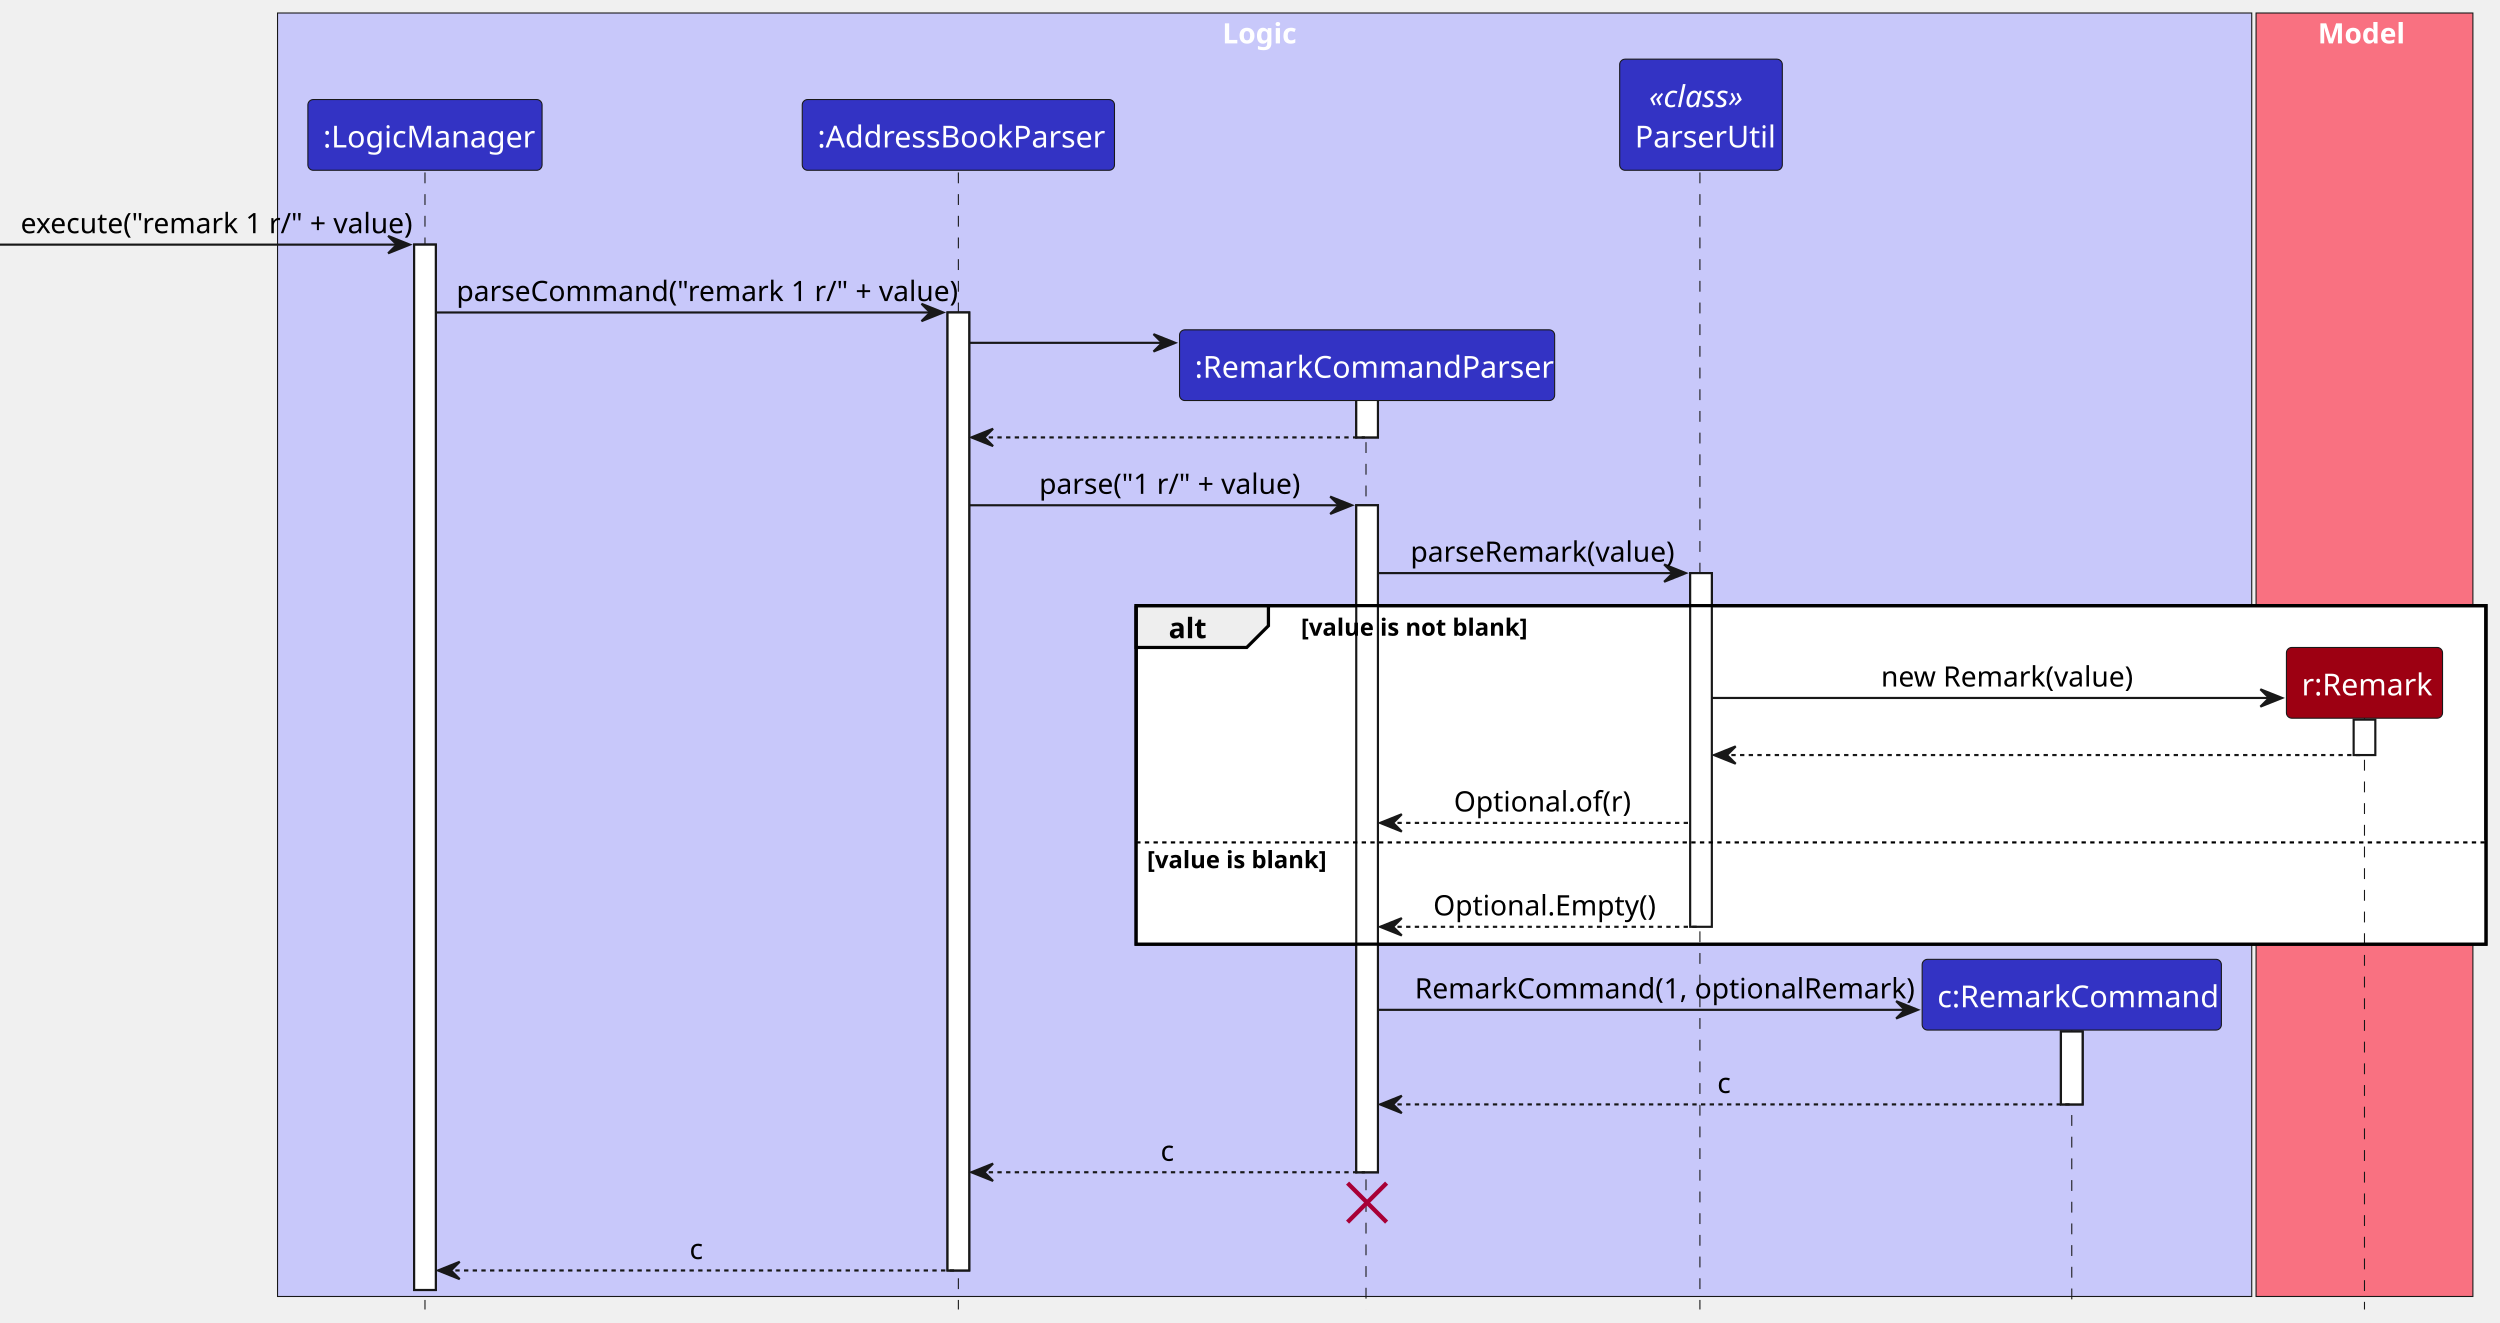
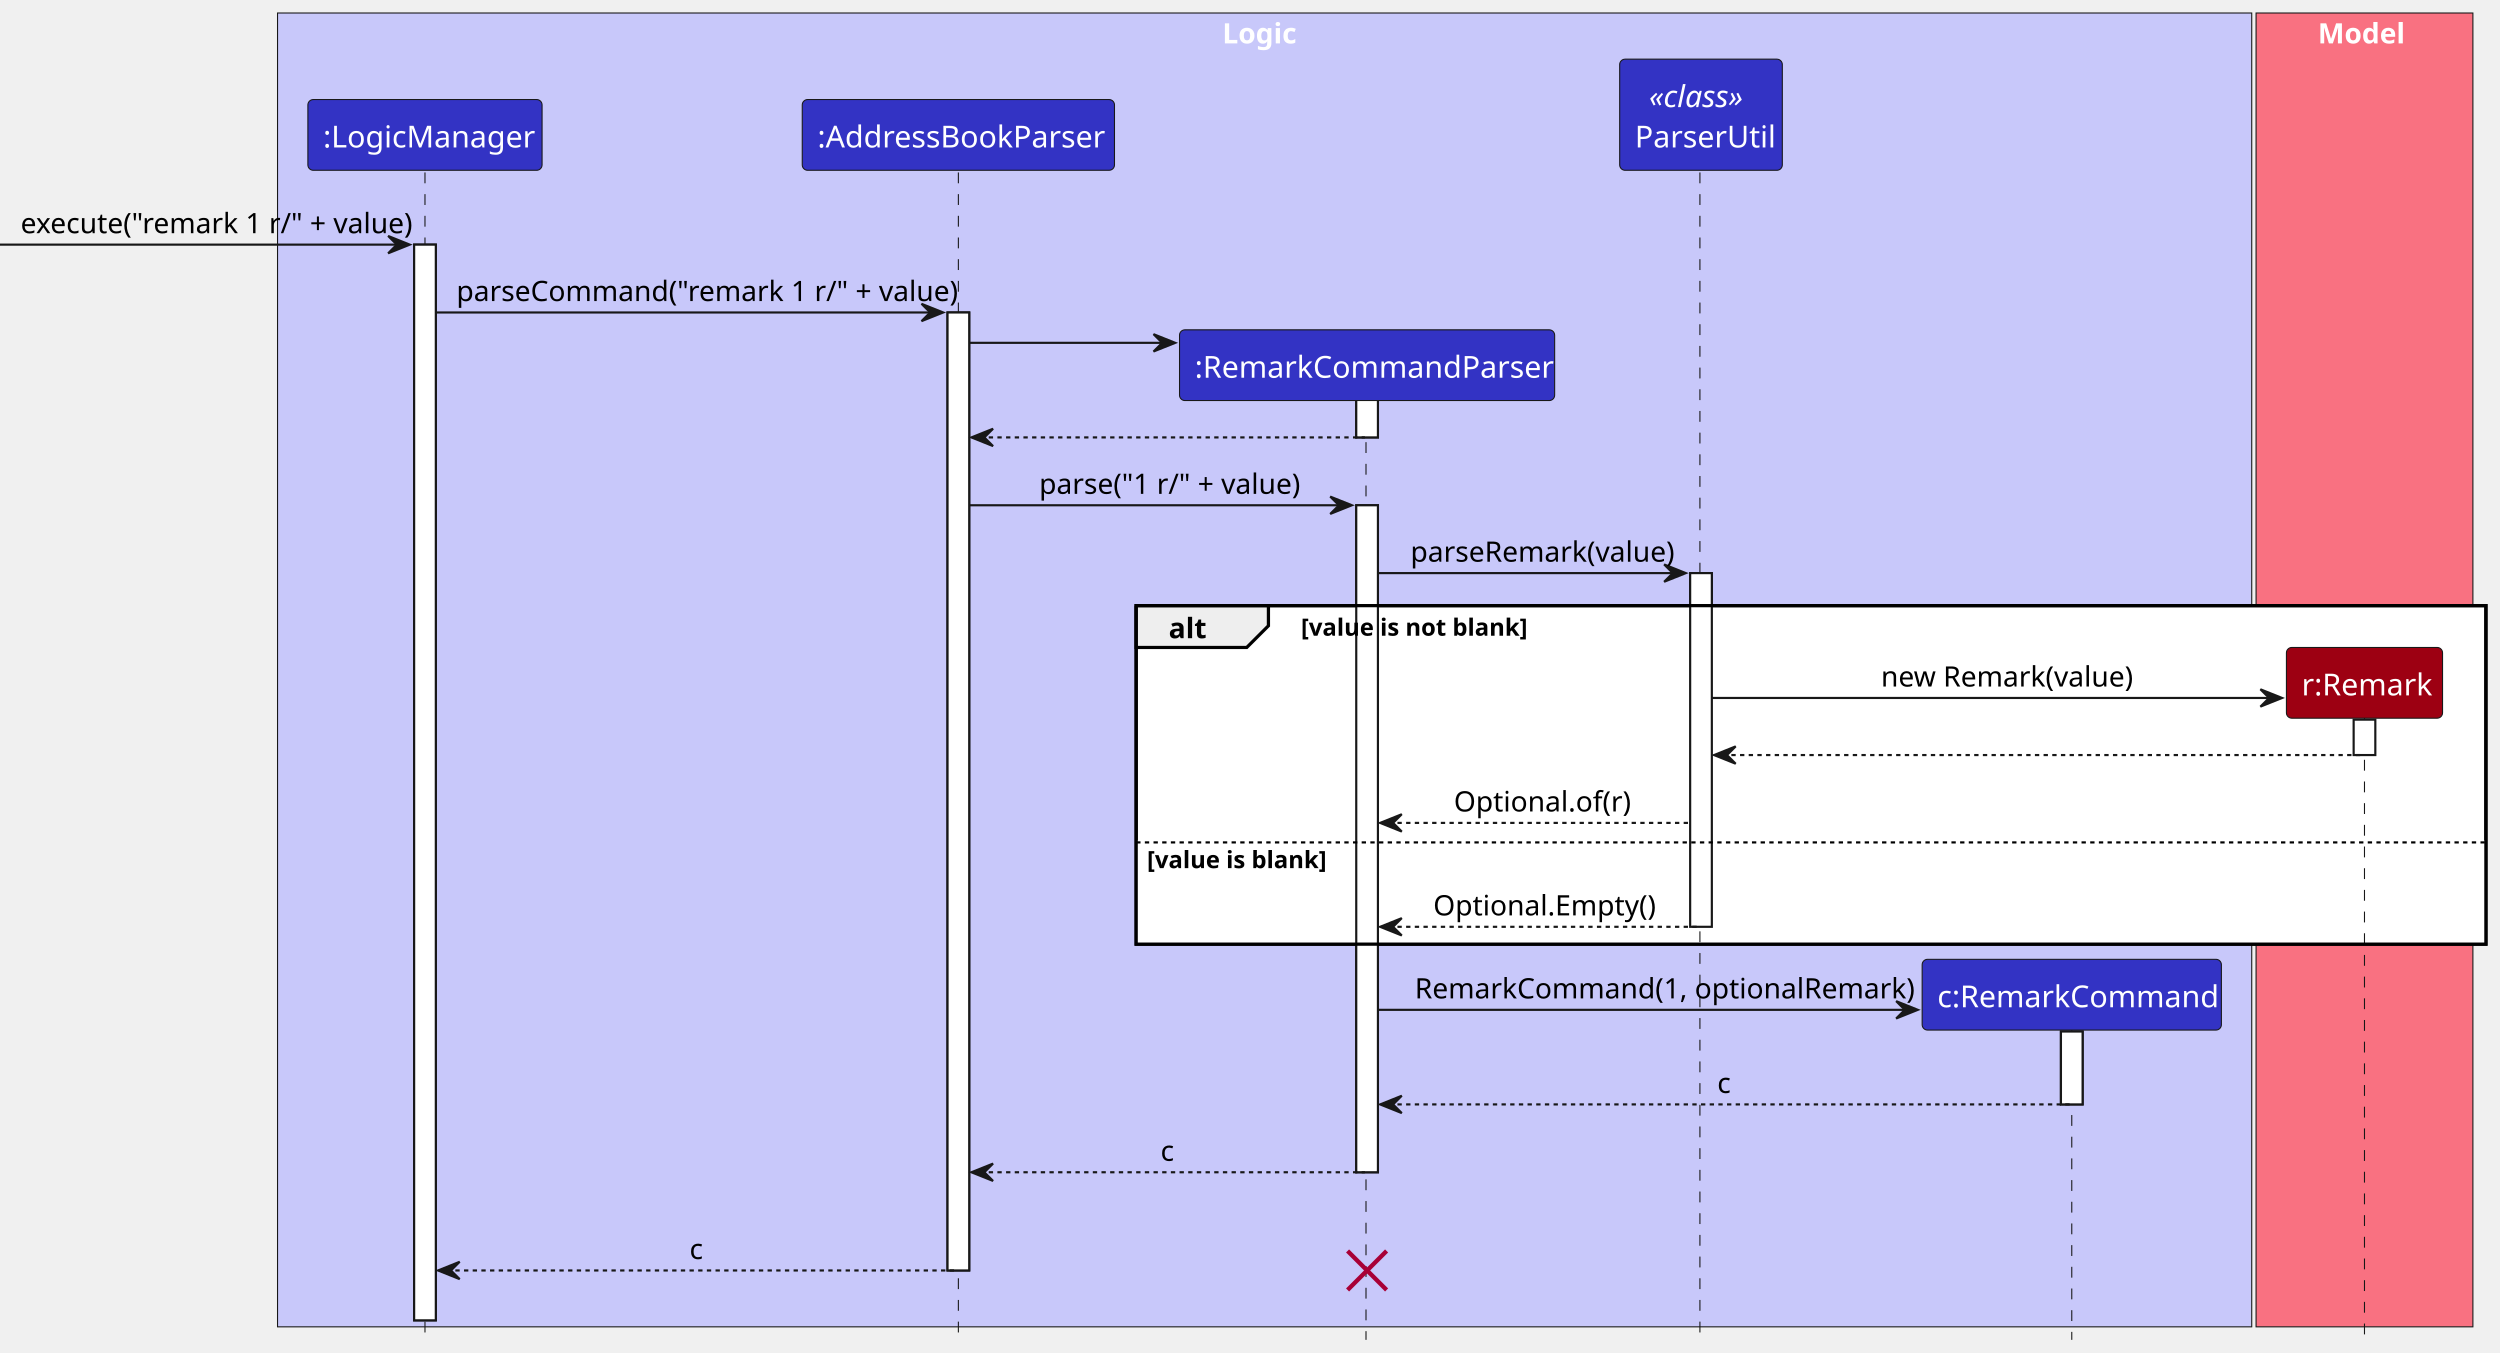
- <svg xmlns="http://www.w3.org/2000/svg" contentStyleType="text/css" height="610px" preserveAspectRatio="none" style="width:1153px;height:610px;background:#FFFFFF;" version="1.1" viewBox="0 0 1153 610" width="1153px" zoomAndPan="magnify">
+ <svg xmlns="http://www.w3.org/2000/svg" contentStyleType="text/css" height="624px" preserveAspectRatio="none" style="width:1153px;height:624px;background:#FFFFFF;" version="1.1" viewBox="0 0 1153 624" width="1153px" zoomAndPan="magnify">
  <defs />
  <g>
-     <rect fill="#C8C8FA" height="591.938" style="stroke:#181818;stroke-width:0.5;" width="910.5" x="128" y="6" />
+     <rect fill="#C8C8FA" height="605.938" style="stroke:#181818;stroke-width:0.5;" width="910.5" x="128" y="6" />
    <text fill="#FFFFFF" font-family="sans-serif" font-size="13" font-weight="bold" lengthAdjust="spacing" textLength="35" x="563.75" y="20.028">Logic</text>
-     <rect fill="#F97181" height="591.938" style="stroke:#181818;stroke-width:0.5;" width="100" x="1040.5" y="6" />
+     <rect fill="#F97181" height="605.938" style="stroke:#181818;stroke-width:0.5;" width="100" x="1040.5" y="6" />
    <text fill="#FFFFFF" font-family="sans-serif" font-size="13" font-weight="bold" lengthAdjust="spacing" textLength="39" x="1069" y="20.028">Model</text>
-     <rect fill="#FFFFFF" height="482.113" style="stroke:#181818;stroke-width:1.0;" width="10" x="191" y="112.824" />
+     <rect fill="#FFFFFF" height="496.113" style="stroke:#181818;stroke-width:1.0;" width="10" x="191" y="112.824" />
    <rect fill="#FFFFFF" height="441.822" style="stroke:#181818;stroke-width:1.0;" width="10" x="437" y="144.115" />
    <rect fill="#FFFFFF" height="33.621" style="stroke:#181818;stroke-width:1.0;" width="10" x="625.5" y="168.115" />
    <rect fill="#FFFFFF" height="307.619" style="stroke:#181818;stroke-width:1.0;" width="10" x="625.5" y="233.027" />
    <rect fill="#FFFFFF" height="163.125" style="stroke:#181818;stroke-width:1.0;" width="10" x="779.5" y="264.318" />
    <rect fill="#FFFFFF" height="33.621" style="stroke:#181818;stroke-width:1.0;" width="10" x="950.5" y="475.734" />
    <rect fill="#FFFFFF" height="16.33" style="stroke:#181818;stroke-width:1.0;" width="10" x="1085.5" y="331.9" />
    <rect fill="#FFFFFF" height="156.125" style="stroke:#000000;stroke-width:1.5;" width="622.5" x="524" y="279.318" />
    <rect fill="#FFFFFF" height="47.922" style="stroke:none;stroke-width:1.0;" width="622.5" x="524" y="387.522" />
-     <line style="stroke:#181818;stroke-width:0.5;stroke-dasharray:5.0,5.0;" x1="196" x2="196" y1="79.533" y2="603.938" />
-     <line style="stroke:#181818;stroke-width:0.5;stroke-dasharray:5.0,5.0;" x1="442" x2="442" y1="79.533" y2="603.938" />
-     <line style="stroke:#181818;stroke-width:0.5;stroke-dasharray:5.0,5.0;" x1="630" x2="630" y1="183.926" y2="603.938" />
-     <line style="stroke:#181818;stroke-width:0.5;stroke-dasharray:5.0,5.0;" x1="784" x2="784" y1="79.533" y2="603.938" />
-     <line style="stroke:#181818;stroke-width:0.5;stroke-dasharray:5.0,5.0;" x1="955.5" x2="955.5" y1="474.254" y2="603.938" />
-     <line style="stroke:#181818;stroke-width:0.5;stroke-dasharray:5.0,5.0;" x1="1090.5" x2="1090.5" y1="330.42" y2="603.938" />
+     <line style="stroke:#181818;stroke-width:0.5;stroke-dasharray:5.0,5.0;" x1="196" x2="196" y1="79.533" y2="617.938" />
+     <line style="stroke:#181818;stroke-width:0.5;stroke-dasharray:5.0,5.0;" x1="442" x2="442" y1="79.533" y2="617.938" />
+     <line style="stroke:#181818;stroke-width:0.5;stroke-dasharray:5.0,5.0;" x1="630" x2="630" y1="183.926" y2="617.938" />
+     <line style="stroke:#181818;stroke-width:0.5;stroke-dasharray:5.0,5.0;" x1="784" x2="784" y1="79.533" y2="617.938" />
+     <line style="stroke:#181818;stroke-width:0.5;stroke-dasharray:5.0,5.0;" x1="955.5" x2="955.5" y1="474.254" y2="617.938" />
+     <line style="stroke:#181818;stroke-width:0.5;stroke-dasharray:5.0,5.0;" x1="1090.5" x2="1090.5" y1="330.42" y2="617.938" />
    <rect fill="#3333C4" height="32.621" rx="2.5" ry="2.5" style="stroke:#181818;stroke-width:0.5;" width="108" x="142" y="45.912" />
    <text fill="#FFFFFF" font-family="sans-serif" font-size="14" lengthAdjust="spacing" textLength="94" x="149" y="68.019">:LogicManager</text>
    <rect fill="#3333C4" height="32.621" rx="2.5" ry="2.5" style="stroke:#181818;stroke-width:0.5;" width="144" x="370" y="45.912" />
    <text fill="#FFFFFF" font-family="sans-serif" font-size="14" lengthAdjust="spacing" textLength="130" x="377" y="68.019">:AddressBookParser</text>
    <rect fill="#3333C4" height="51.242" rx="2.5" ry="2.5" style="stroke:#181818;stroke-width:0.5;" width="75" x="747" y="27.291" />
    <text fill="#FFFFFF" font-family="sans-serif" font-size="14" font-style="italic" lengthAdjust="spacing" textLength="48" x="760.5" y="49.398">«class»</text>
    <text fill="#FFFFFF" font-family="sans-serif" font-size="14" lengthAdjust="spacing" textLength="61" x="754" y="68.019">ParserUtil</text>
-     <rect fill="#FFFFFF" height="482.113" style="stroke:#181818;stroke-width:1.0;" width="10" x="191" y="112.824" />
+     <rect fill="#FFFFFF" height="496.113" style="stroke:#181818;stroke-width:1.0;" width="10" x="191" y="112.824" />
    <rect fill="#FFFFFF" height="441.822" style="stroke:#181818;stroke-width:1.0;" width="10" x="437" y="144.115" />
    <rect fill="#FFFFFF" height="33.621" style="stroke:#181818;stroke-width:1.0;" width="10" x="625.5" y="168.115" />
    <rect fill="#FFFFFF" height="307.619" style="stroke:#181818;stroke-width:1.0;" width="10" x="625.5" y="233.027" />
    <rect fill="#FFFFFF" height="163.125" style="stroke:#181818;stroke-width:1.0;" width="10" x="779.5" y="264.318" />
    <rect fill="#FFFFFF" height="33.621" style="stroke:#181818;stroke-width:1.0;" width="10" x="950.5" y="475.734" />
    <rect fill="#FFFFFF" height="16.33" style="stroke:#181818;stroke-width:1.0;" width="10" x="1085.5" y="331.9" />
    <polygon fill="#181818" points="179,108.824,189,112.824,179,116.824,183,112.824" style="stroke:#181818;stroke-width:1.0;" />
    <line style="stroke:#181818;stroke-width:1.0;" x1="0" x2="185" y1="112.824" y2="112.824" />
    <text fill="#000000" font-family="sans-serif" font-size="13" lengthAdjust="spacing" textLength="172" x="9.5" y="107.561">execute("remark 1 r/" + value)</text>
    <polygon fill="#181818" points="425,140.115,435,144.115,425,148.115,429,144.115" style="stroke:#181818;stroke-width:1.0;" />
    <line style="stroke:#181818;stroke-width:1.0;" x1="201" x2="431" y1="144.115" y2="144.115" />
    <text fill="#000000" font-family="sans-serif" font-size="13" lengthAdjust="spacing" textLength="217" x="210.5" y="138.852">parseCommand("remark 1 r/" + value)</text>
    <polygon fill="#181818" points="532,154.115,542,158.115,532,162.115,536,158.115" style="stroke:#181818;stroke-width:1.0;" />
    <line style="stroke:#181818;stroke-width:1.0;" x1="447" x2="538" y1="158.115" y2="158.115" />
    <rect fill="#3333C4" height="32.621" rx="2.5" ry="2.5" style="stroke:#181818;stroke-width:0.5;" width="173" x="544" y="152.115" />
    <text fill="#FFFFFF" font-family="sans-serif" font-size="14" lengthAdjust="spacing" textLength="159" x="551" y="174.223">:RemarkCommandParser</text>
    <polygon fill="#181818" points="458,197.736,448,201.736,458,205.736,454,201.736" style="stroke:#181818;stroke-width:1.0;" />
    <line style="stroke:#181818;stroke-width:1.0;stroke-dasharray:2.0,2.0;" x1="452" x2="629.5" y1="201.736" y2="201.736" />
    <polygon fill="#181818" points="613.5,229.027,623.5,233.027,613.5,237.027,617.5,233.027" style="stroke:#181818;stroke-width:1.0;" />
    <line style="stroke:#181818;stroke-width:1.0;" x1="447" x2="619.5" y1="233.027" y2="233.027" />
    <text fill="#000000" font-family="sans-serif" font-size="13" lengthAdjust="spacing" textLength="114" x="479.25" y="227.765">parse("1 r/" + value)</text>
    <polygon fill="#181818" points="767.5,260.318,777.5,264.318,767.5,268.318,771.5,264.318" style="stroke:#181818;stroke-width:1.0;" />
    <line style="stroke:#181818;stroke-width:1.0;" x1="635.5" x2="773.5" y1="264.318" y2="264.318" />
    <text fill="#000000" font-family="sans-serif" font-size="13" lengthAdjust="spacing" textLength="114" x="650.5" y="259.056">parseRemark(value)</text>
    <path d="M524,279.318 L585,279.318 L585,288.609 L575,298.609 L524,298.609 L524,279.318 " fill="#EEEEEE" style="stroke:#000000;stroke-width:1.5;" />
    <rect fill="none" height="156.125" style="stroke:#000000;stroke-width:1.5;" width="622.5" x="524" y="279.318" />
    <text fill="#000000" font-family="sans-serif" font-size="13" font-weight="bold" lengthAdjust="spacing" textLength="16" x="539" y="294.347">alt</text>
    <text fill="#000000" font-family="sans-serif" font-size="11" font-weight="bold" lengthAdjust="spacing" textLength="104" x="600" y="293.188">[value is not blank]</text>
    <polygon fill="#181818" points="1042.5,317.9,1052.5,321.9,1042.5,325.9,1046.5,321.9" style="stroke:#181818;stroke-width:1.0;" />
    <line style="stroke:#181818;stroke-width:1.0;" x1="789.5" x2="1048.5" y1="321.9" y2="321.9" />
    <text fill="#000000" font-family="sans-serif" font-size="13" lengthAdjust="spacing" textLength="109" x="867.5" y="316.638">new Remark(value)</text>
    <rect fill="#9D0012" height="32.621" rx="2.5" ry="2.5" style="stroke:#181818;stroke-width:0.5;" width="72" x="1054.5" y="298.609" />
    <text fill="#FFFFFF" font-family="sans-serif" font-size="14" lengthAdjust="spacing" textLength="58" x="1061.5" y="320.717">r:Remark</text>
    <polygon fill="#181818" points="800.5,344.231,790.5,348.231,800.5,352.231,796.5,348.231" style="stroke:#181818;stroke-width:1.0;" />
    <line style="stroke:#181818;stroke-width:1.0;stroke-dasharray:2.0,2.0;" x1="794.5" x2="1089.5" y1="348.231" y2="348.231" />
    <polygon fill="#181818" points="646.5,375.522,636.5,379.522,646.5,383.522,642.5,379.522" style="stroke:#181818;stroke-width:1.0;" />
    <line style="stroke:#181818;stroke-width:1.0;stroke-dasharray:2.0,2.0;" x1="640.5" x2="778.5" y1="379.522" y2="379.522" />
    <text fill="#000000" font-family="sans-serif" font-size="13" lengthAdjust="spacing" textLength="74" x="670.5" y="374.259">Optional.of(r)</text>
    <line style="stroke:#000000;stroke-width:1.0;stroke-dasharray:2.0,2.0;" x1="524" x2="1146.5" y1="388.522" y2="388.522" />
    <text fill="#000000" font-family="sans-serif" font-size="11" font-weight="bold" lengthAdjust="spacing" textLength="83" x="529" y="400.392">[value is blank]</text>
    <polygon fill="#181818" points="646.5,423.443,636.5,427.443,646.5,431.443,642.5,427.443" style="stroke:#181818;stroke-width:1.0;" />
    <line style="stroke:#181818;stroke-width:1.0;stroke-dasharray:2.0,2.0;" x1="640.5" x2="783.5" y1="427.443" y2="427.443" />
    <text fill="#000000" font-family="sans-serif" font-size="13" lengthAdjust="spacing" textLength="98" x="661" y="422.181">Optional.Empty()</text>
    <polygon fill="#181818" points="874.5,461.734,884.5,465.734,874.5,469.734,878.5,465.734" style="stroke:#181818;stroke-width:1.0;" />
    <line style="stroke:#181818;stroke-width:1.0;" x1="635.5" x2="880.5" y1="465.734" y2="465.734" />
    <text fill="#000000" font-family="sans-serif" font-size="13" lengthAdjust="spacing" textLength="217" x="652.5" y="460.472">RemarkCommand(1, optionalRemark)</text>
    <rect fill="#3333C4" height="32.621" rx="2.5" ry="2.5" style="stroke:#181818;stroke-width:0.5;" width="138" x="886.5" y="442.443" />
    <text fill="#FFFFFF" font-family="sans-serif" font-size="14" lengthAdjust="spacing" textLength="124" x="893.5" y="464.551">c:RemarkCommand</text>
    <polygon fill="#181818" points="646.5,505.356,636.5,509.356,646.5,513.356,642.5,509.356" style="stroke:#181818;stroke-width:1.0;" />
    <line style="stroke:#181818;stroke-width:1.0;stroke-dasharray:2.0,2.0;" x1="640.5" x2="954.5" y1="509.356" y2="509.356" />
    <text fill="#000000" font-family="sans-serif" font-size="13" lengthAdjust="spacing" textLength="7" x="792" y="504.093">c</text>
    <polygon fill="#181818" points="458,536.646,448,540.646,458,544.646,454,540.646" style="stroke:#181818;stroke-width:1.0;" />
    <line style="stroke:#181818;stroke-width:1.0;stroke-dasharray:2.0,2.0;" x1="452" x2="629.5" y1="540.646" y2="540.646" />
    <text fill="#000000" font-family="sans-serif" font-size="13" lengthAdjust="spacing" textLength="7" x="535.25" y="535.384">c</text>
-     <line style="stroke:#A80036;stroke-width:2.0;" x1="621.5" x2="639.5" y1="545.646" y2="563.646" />
-     <line style="stroke:#A80036;stroke-width:2.0;" x1="621.5" x2="639.5" y1="563.646" y2="545.646" />
    <polygon fill="#181818" points="212,581.938,202,585.938,212,589.938,208,585.938" style="stroke:#181818;stroke-width:1.0;" />
    <line style="stroke:#181818;stroke-width:1.0;stroke-dasharray:2.0,2.0;" x1="206" x2="441" y1="585.938" y2="585.938" />
    <text fill="#000000" font-family="sans-serif" font-size="13" lengthAdjust="spacing" textLength="7" x="318" y="580.675">c</text>
+     <line style="stroke:#A80036;stroke-width:2.0;" x1="621.5" x2="639.5" y1="576.938" y2="594.938" />
+     <line style="stroke:#A80036;stroke-width:2.0;" x1="621.5" x2="639.5" y1="594.938" y2="576.938" />
  </g>
</svg>
